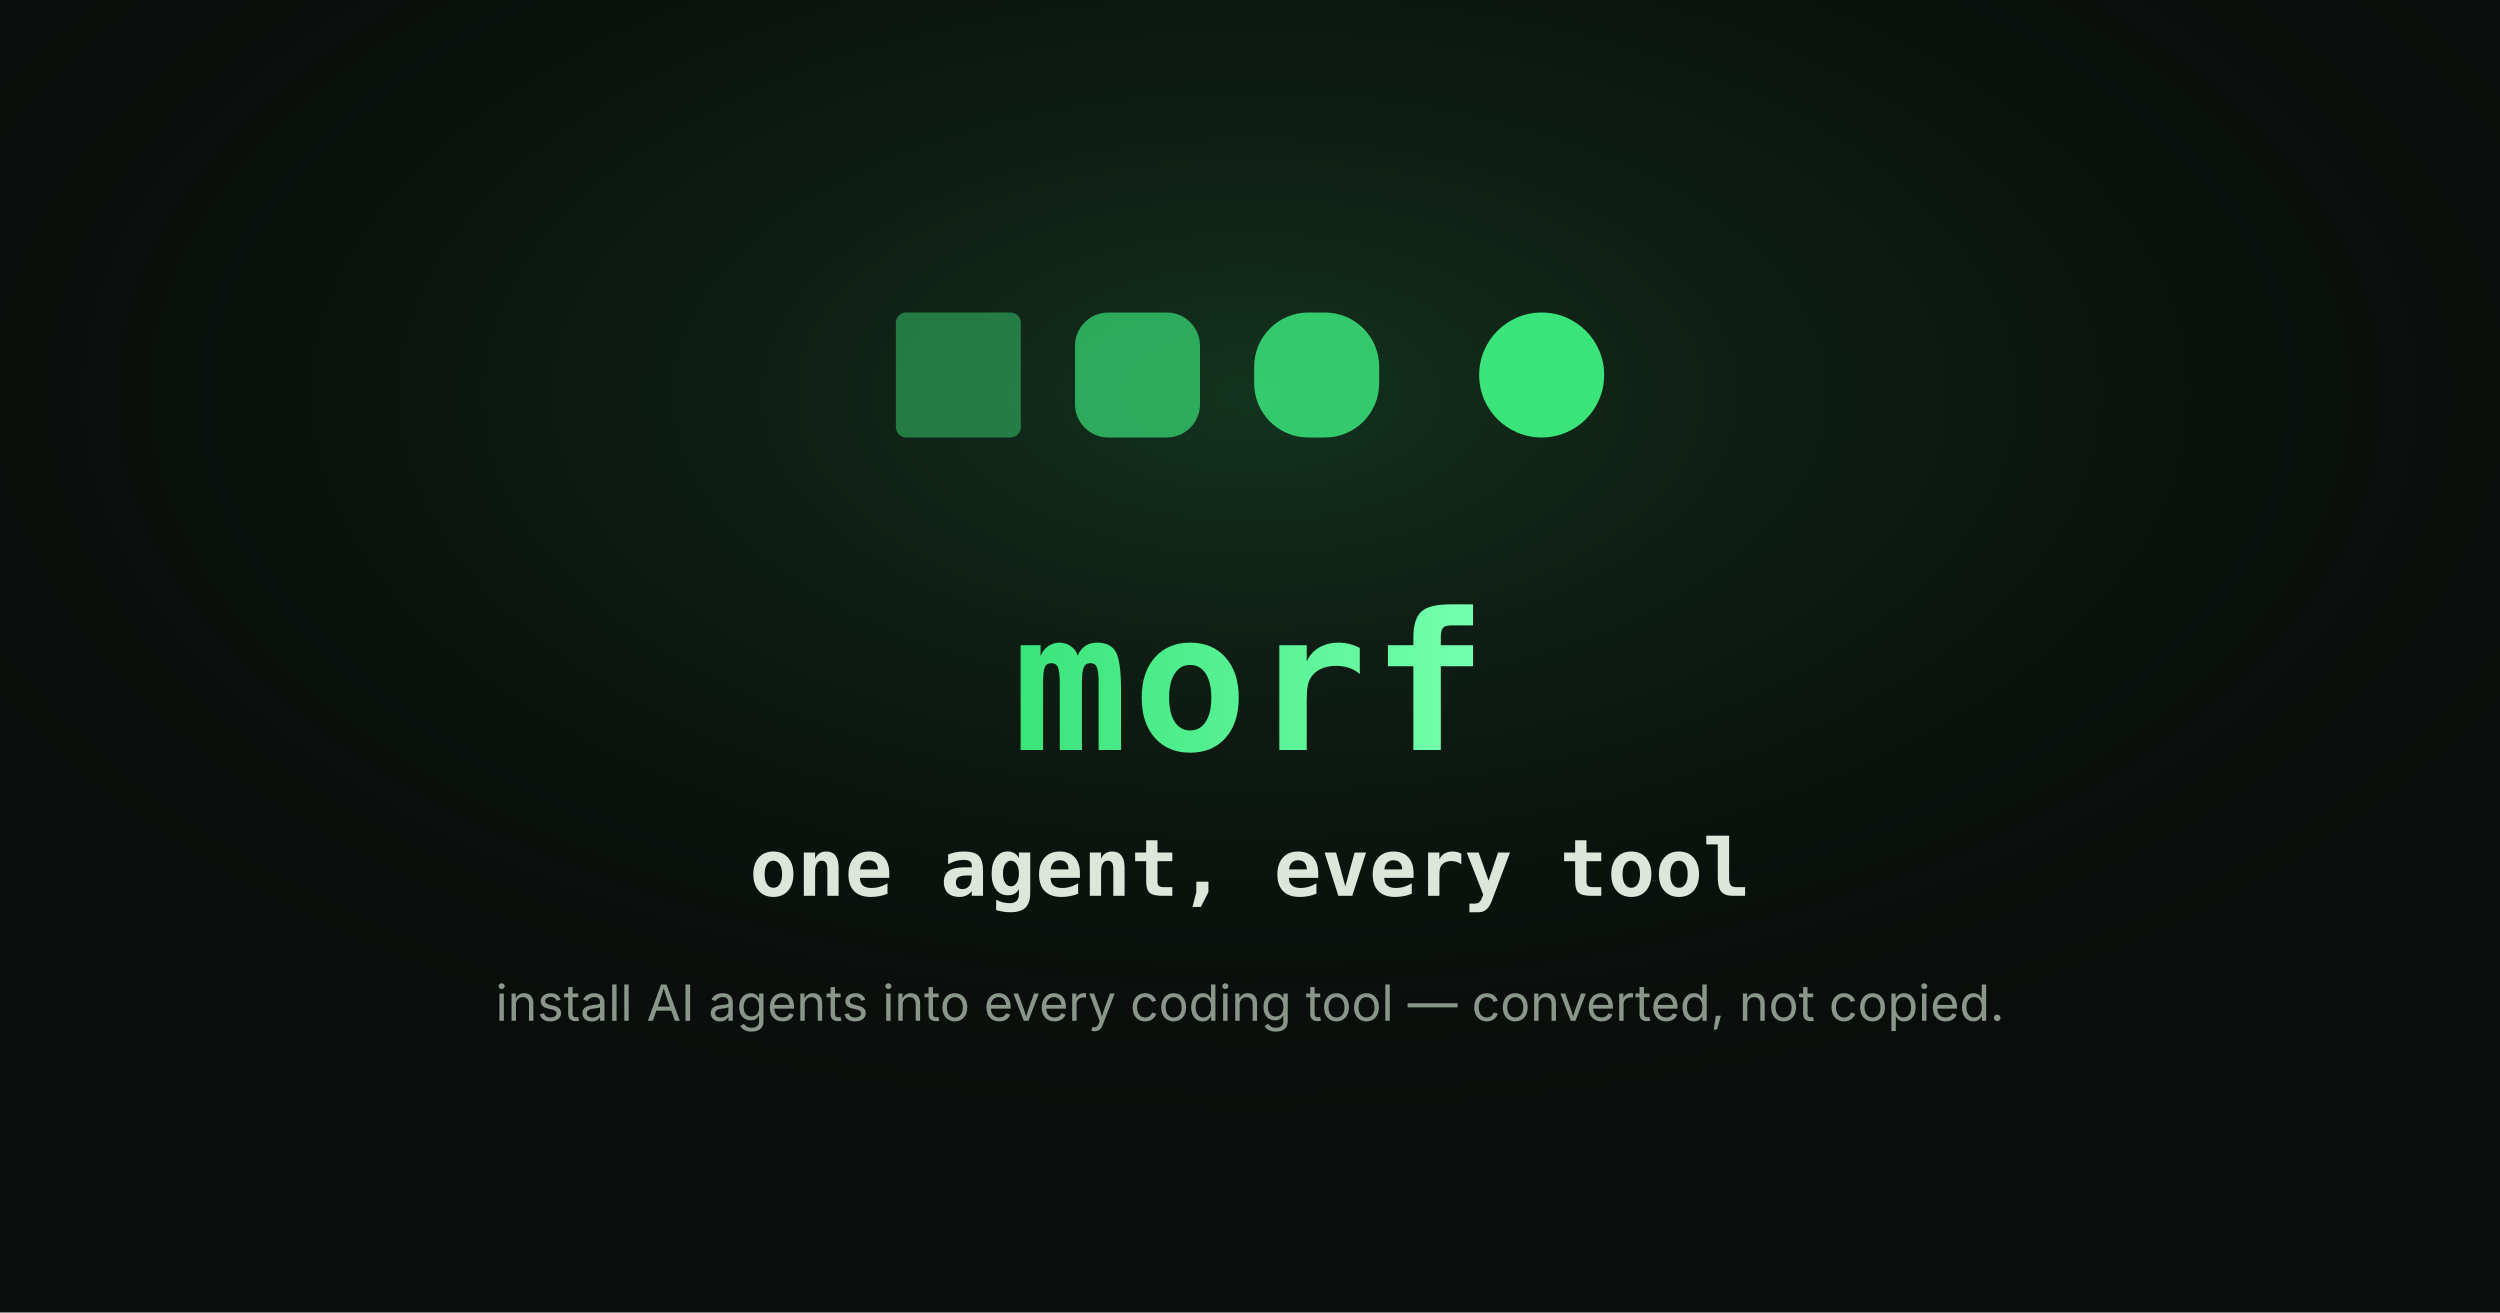
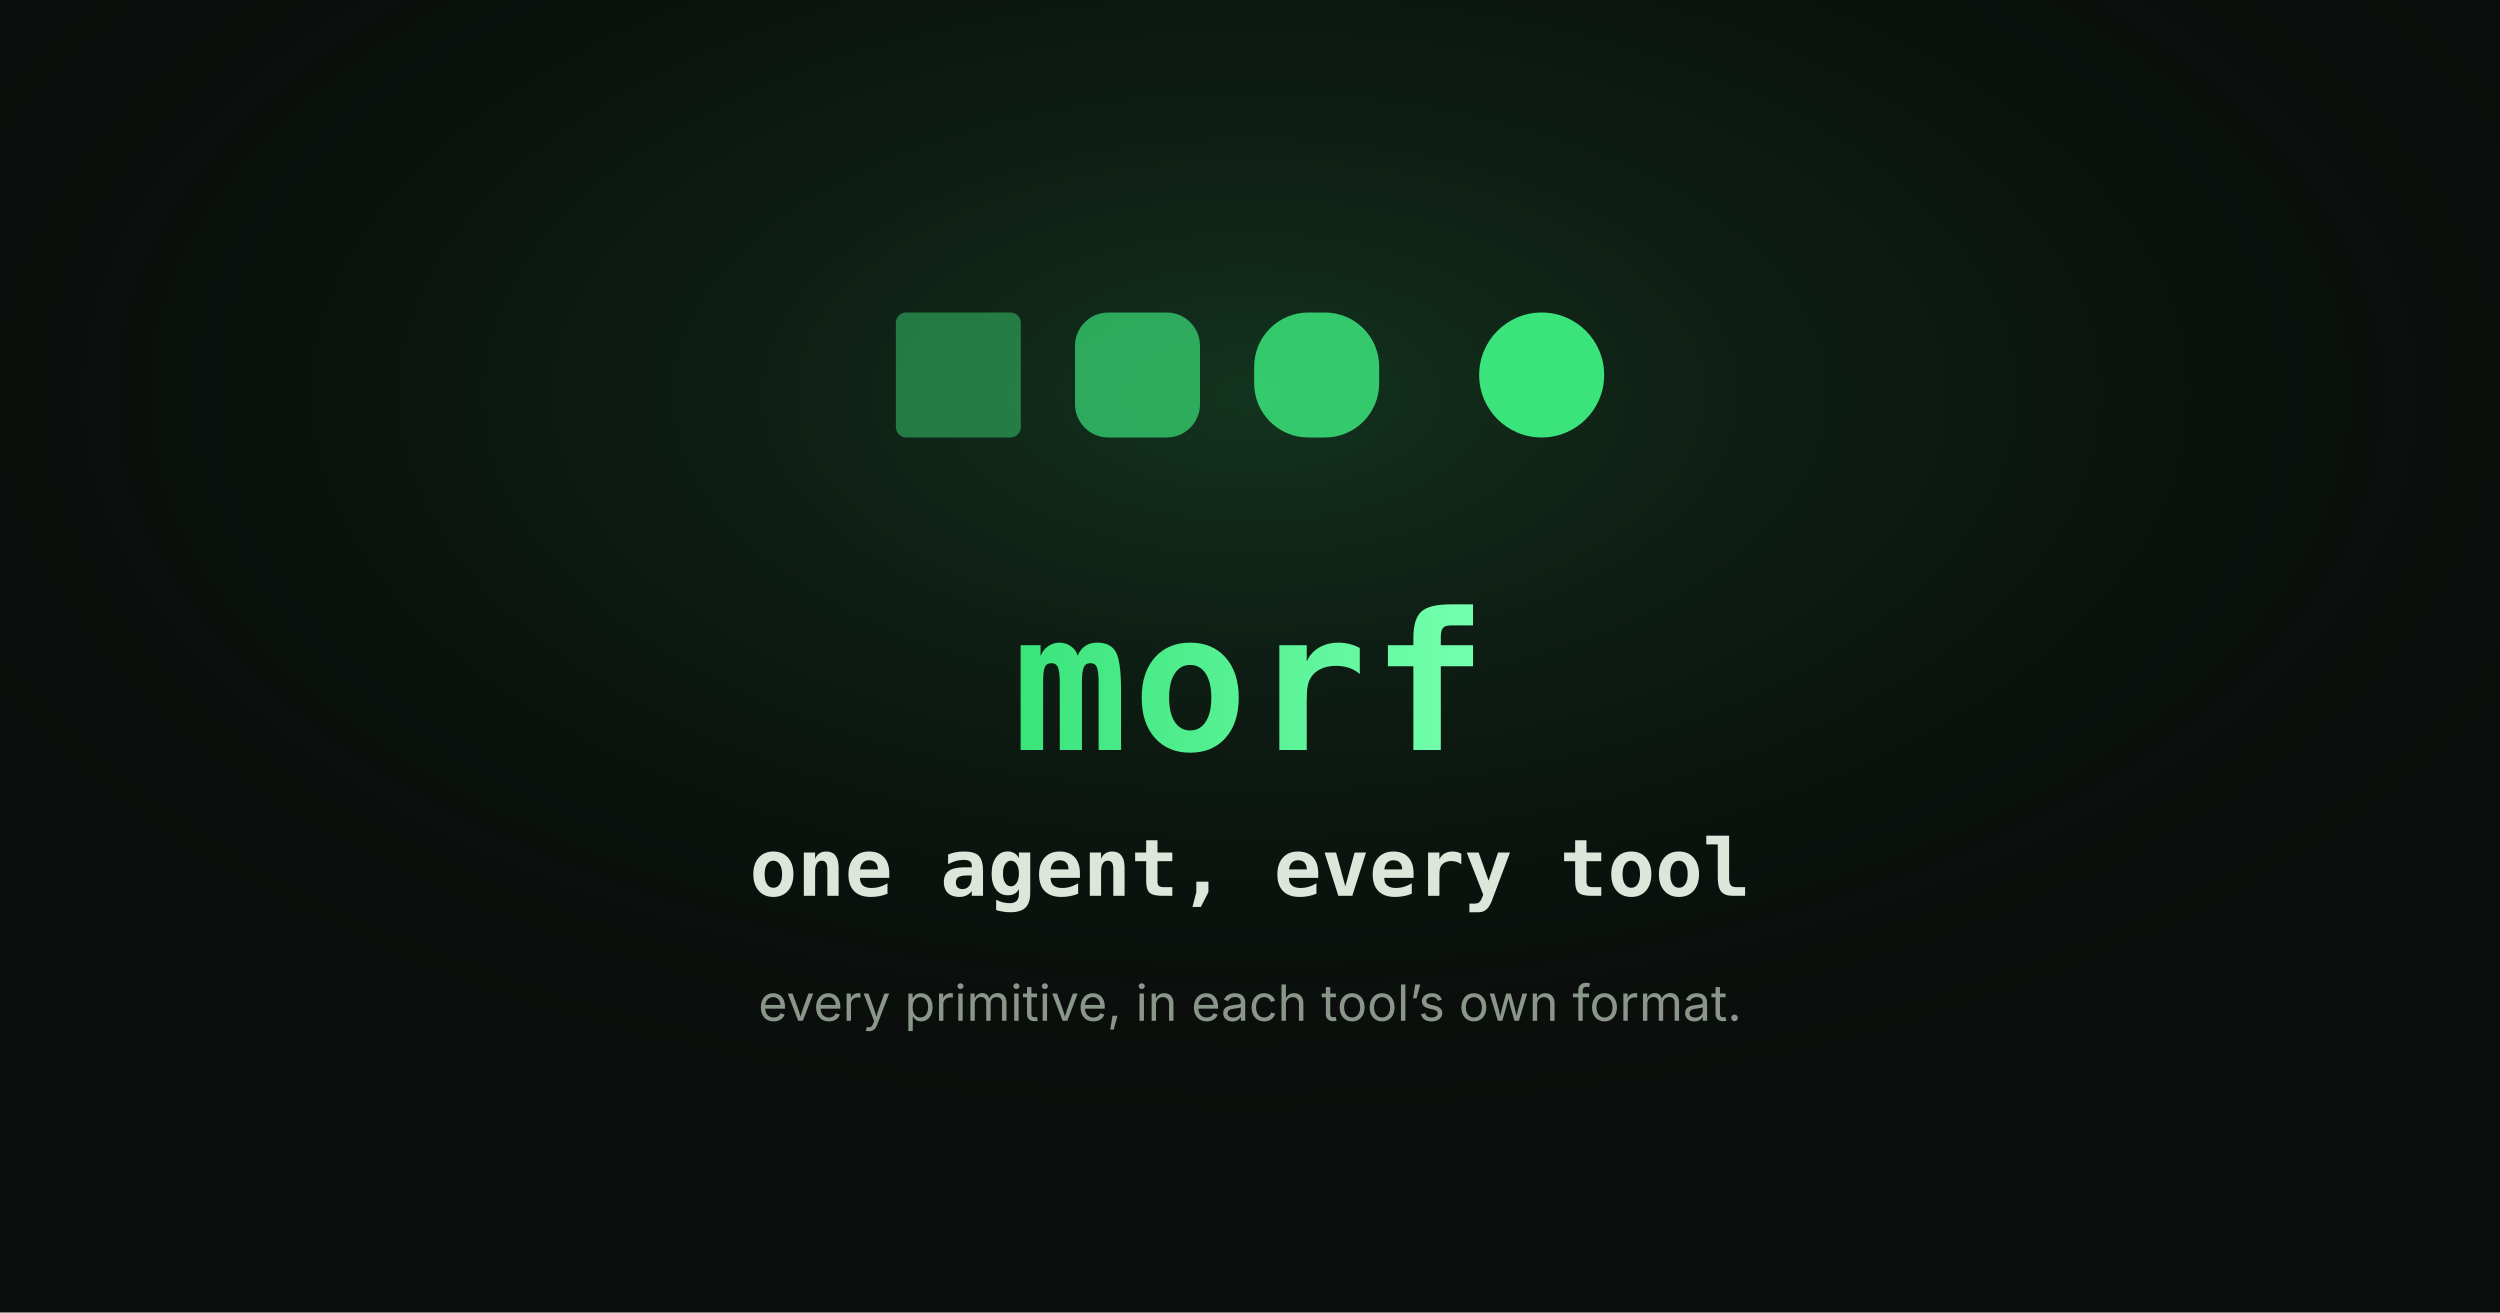
<svg xmlns="http://www.w3.org/2000/svg" width="1200" height="630" viewBox="0 0 1200 630">
  <defs>
    <radialGradient id="glow" cx="50%" cy="30%" r="60%">
      <stop offset="0" stop-color="#3BE47B" stop-opacity=".18" />
      <stop offset="1" stop-color="#0A0D0B" stop-opacity="0" />
    </radialGradient>
    <linearGradient id="bloom" x1="0" y1="0" x2="1" y2="0">
      <stop offset="0" stop-color="#3BE47B" />
      <stop offset="1" stop-color="#74FFAE" />
    </linearGradient>
  </defs>
  <rect width="1200" height="630" fill="#0A0D0B" />
  <rect width="1200" height="630" fill="url(#glow)" />
  <g transform="translate(430,150)">
    <rect x="0" y="0" width="60" height="60" rx="5" fill="#3BE47B" opacity=".45" />
    <rect x="86" y="0" width="60" height="60" rx="16" fill="#3BE47B" opacity=".68" />
    <rect x="172" y="0" width="60" height="60" rx="26" fill="#3BE47B" opacity=".85" />
    <circle cx="310" cy="30" r="30" fill="#3BE47B" />
  </g>
  <text x="600" y="360" text-anchor="middle" font-family="'JetBrains Mono',ui-monospace,monospace" font-size="92" font-weight="800" letter-spacing="2" fill="url(#bloom)">morf</text>
  <text x="600" y="430" text-anchor="middle" font-family="'JetBrains Mono',ui-monospace,monospace" font-size="38" font-weight="700" fill="#DCE6DA">one agent, every tool</text>
-   <text x="600" y="490" text-anchor="middle" font-family="Inter,system-ui,sans-serif" font-size="24" fill="#8B968A">install AI agents into every coding tool — converted, not copied.</text>
+   <text x="600" y="490" text-anchor="middle" font-family="Inter,system-ui,sans-serif" font-size="24" fill="#8B968A">every primitive, in each tool’s own format.</text>
</svg>
